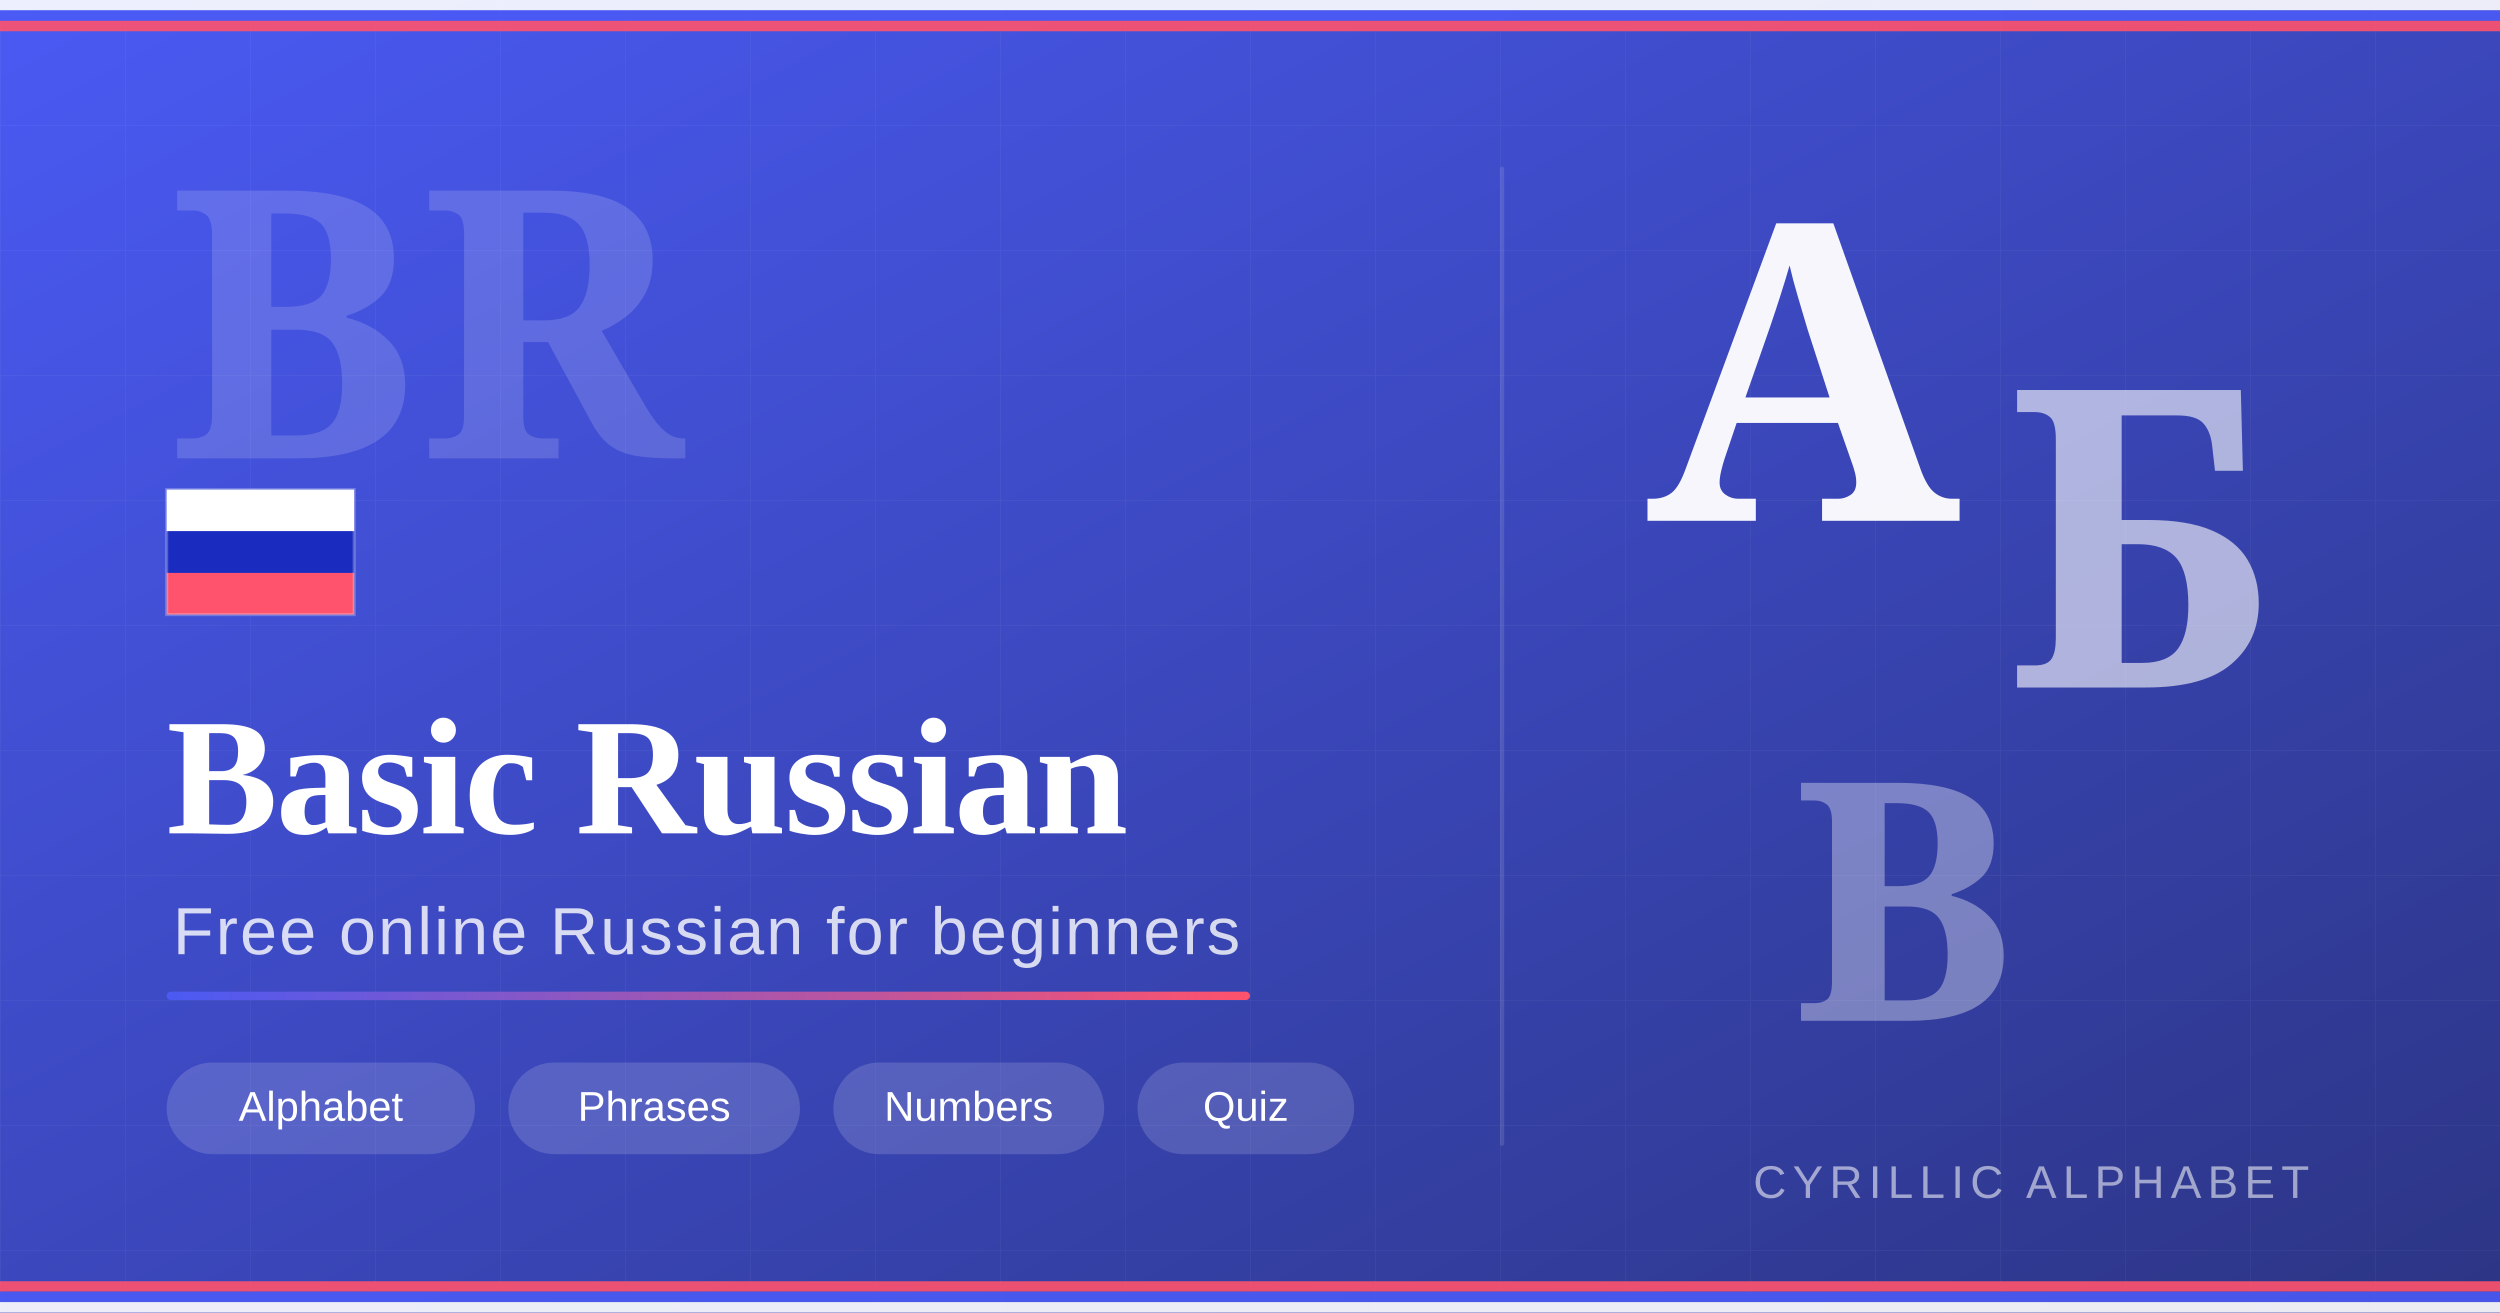
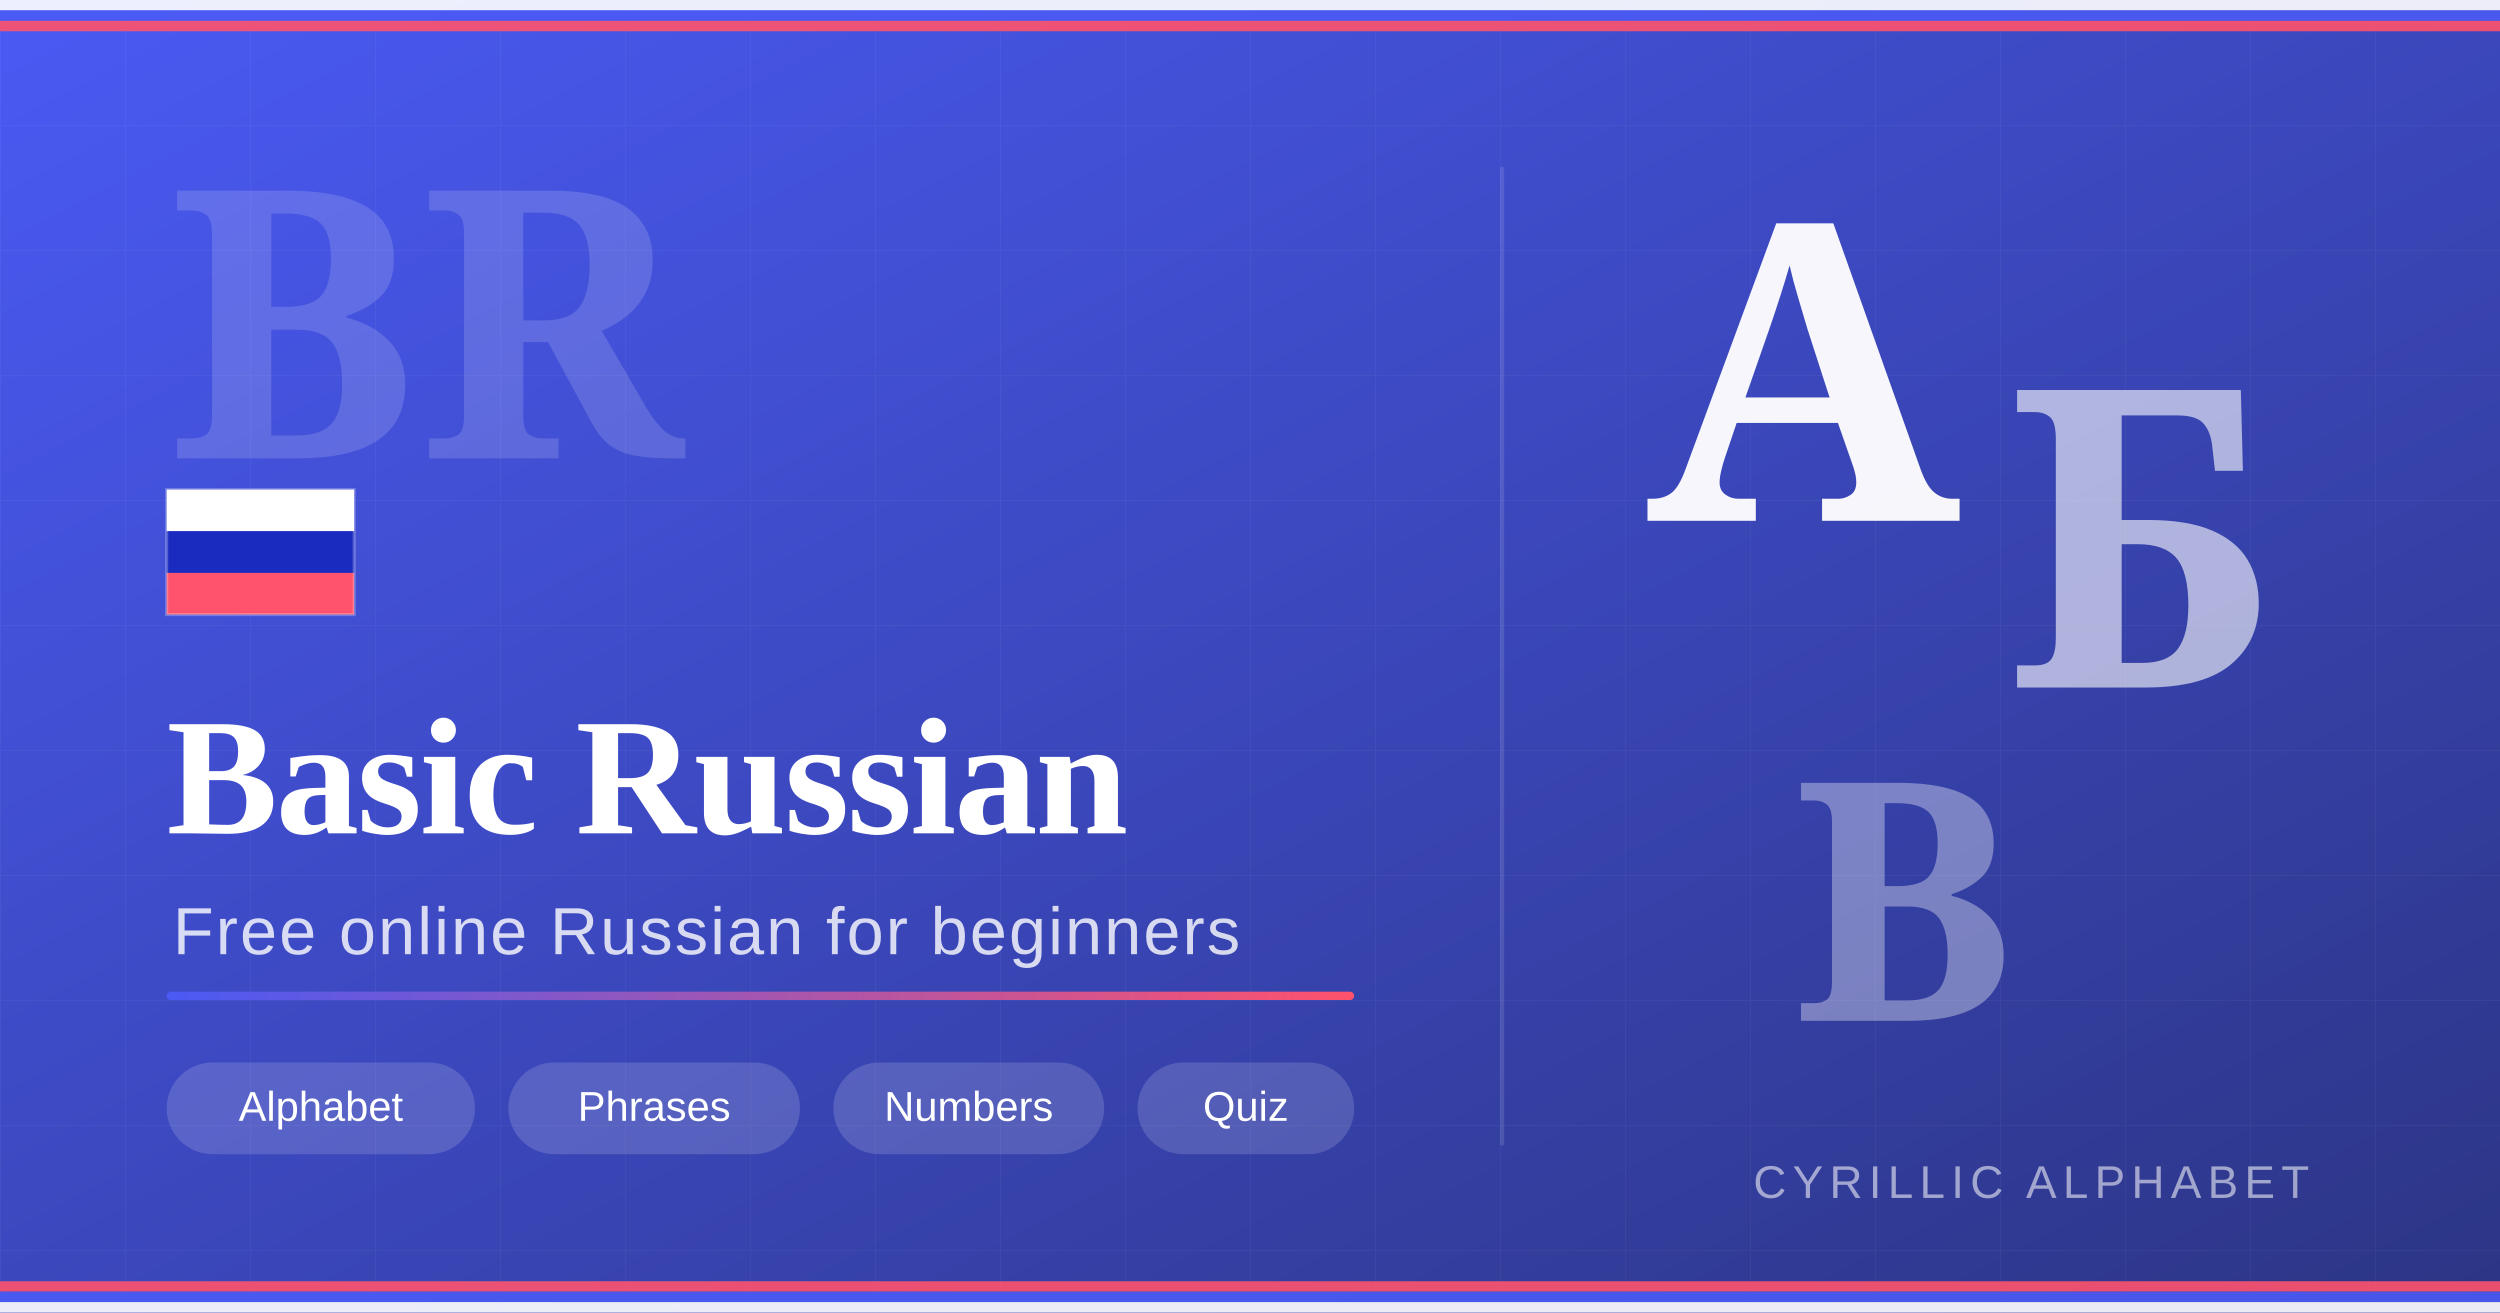
<svg xmlns="http://www.w3.org/2000/svg" width="1200" height="630" viewBox="0 0 1200 630">
  <defs>
    <linearGradient id="bg" x1="0%" y1="0%" x2="100%" y2="100%">
      <stop offset="0%" style="stop-color:#4a5af4" />
      <stop offset="100%" style="stop-color:#2c3584" />
    </linearGradient>
    <linearGradient id="accent" x1="0%" y1="0%" x2="100%" y2="0%">
      <stop offset="0%" style="stop-color:#4a5af4" />
      <stop offset="100%" style="stop-color:#ff526c" />
    </linearGradient>
    <pattern id="grid" width="60" height="60" patternUnits="userSpaceOnUse">
      <path d="M 60 0 L 0 0 0 60" fill="none" stroke="rgba(255,255,255,0.04)" stroke-width="1" />
    </pattern>
  </defs>
  <rect width="1200" height="630" fill="#3b44c4" />
  <rect width="1200" height="630" fill="url(#bg)" />
  <rect width="1200" height="630" fill="url(#grid)" />
  <rect x="0" y="0" width="1200" height="5" fill="#ffffff" opacity="0.9" />
  <rect x="0" y="5" width="1200" height="5" fill="#4a5af4" opacity="0.9" />
  <rect x="0" y="10" width="1200" height="5" fill="#ff526c" opacity="0.9" />
  <rect x="0" y="615" width="1200" height="5" fill="#ff526c" opacity="0.9" />
  <rect x="0" y="620" width="1200" height="5" fill="#4a5af4" opacity="0.9" />
  <rect x="0" y="625" width="1200" height="5" fill="#ffffff" opacity="0.9" />
  <text x="80" y="220" font-family="Georgia, serif" font-size="180" font-weight="bold" fill="white" opacity="0.15">BR</text>
  <rect x="80" y="235" width="90" height="20" fill="#ffffff" />
  <rect x="80" y="255" width="90" height="20" fill="#1a2bbf" />
  <rect x="80" y="275" width="90" height="20" fill="#ff526c" />
  <rect x="80" y="235" width="90" height="60" fill="none" stroke="white" stroke-opacity="0.25" stroke-width="1.5" />
  <text x="80" y="400" font-family="Georgia, 'Times New Roman', serif" font-size="80" font-weight="bold" fill="white" letter-spacing="-1">Basic Russian</text>
  <text x="83" y="458" font-family="'Helvetica Neue', Arial, sans-serif" font-size="32" fill="white" opacity="0.80" letter-spacing="1">Free online Russian for beginners</text>
-   <rect x="80" y="476" width="520" height="4" rx="2" fill="url(#accent)" />
+   <rect x="80" y="476" width="570" height="4" rx="2" fill="url(#accent)" />
  <rect x="80" y="510" width="148" height="44" rx="22" fill="white" opacity="0.15" />
  <text x="154" y="538" font-family="'Helvetica Neue', Arial, sans-serif" font-size="20" fill="white" text-anchor="middle">Alphabet</text>
  <rect x="244" y="510" width="140" height="44" rx="22" fill="white" opacity="0.15" />
  <text x="314" y="538" font-family="'Helvetica Neue', Arial, sans-serif" font-size="20" fill="white" text-anchor="middle">Phrases</text>
  <rect x="400" y="510" width="130" height="44" rx="22" fill="white" opacity="0.15" />
  <text x="465" y="538" font-family="'Helvetica Neue', Arial, sans-serif" font-size="20" fill="white" text-anchor="middle">Numbers</text>
  <rect x="546" y="510" width="104" height="44" rx="22" fill="white" opacity="0.15" />
  <text x="598" y="538" font-family="'Helvetica Neue', Arial, sans-serif" font-size="20" fill="white" text-anchor="middle">Quiz</text>
  <rect x="720" y="80" width="2" height="470" fill="white" opacity="0.12" rx="1" />
  <text x="790" y="250" font-family="Georgia, serif" font-size="200" fill="white" opacity="0.95" font-weight="bold">А</text>
  <text x="960" y="330" font-family="Georgia, serif" font-size="200" fill="white" opacity="0.60" font-weight="bold">Б</text>
  <text x="860" y="490" font-family="Georgia, serif" font-size="160" fill="white" opacity="0.35" font-weight="bold">В</text>
  <text x="975" y="575" font-family="'Helvetica Neue', Arial, sans-serif" font-size="22" fill="white" opacity="0.55" text-anchor="middle" letter-spacing="3">CYRILLIC ALPHABET</text>
</svg>
